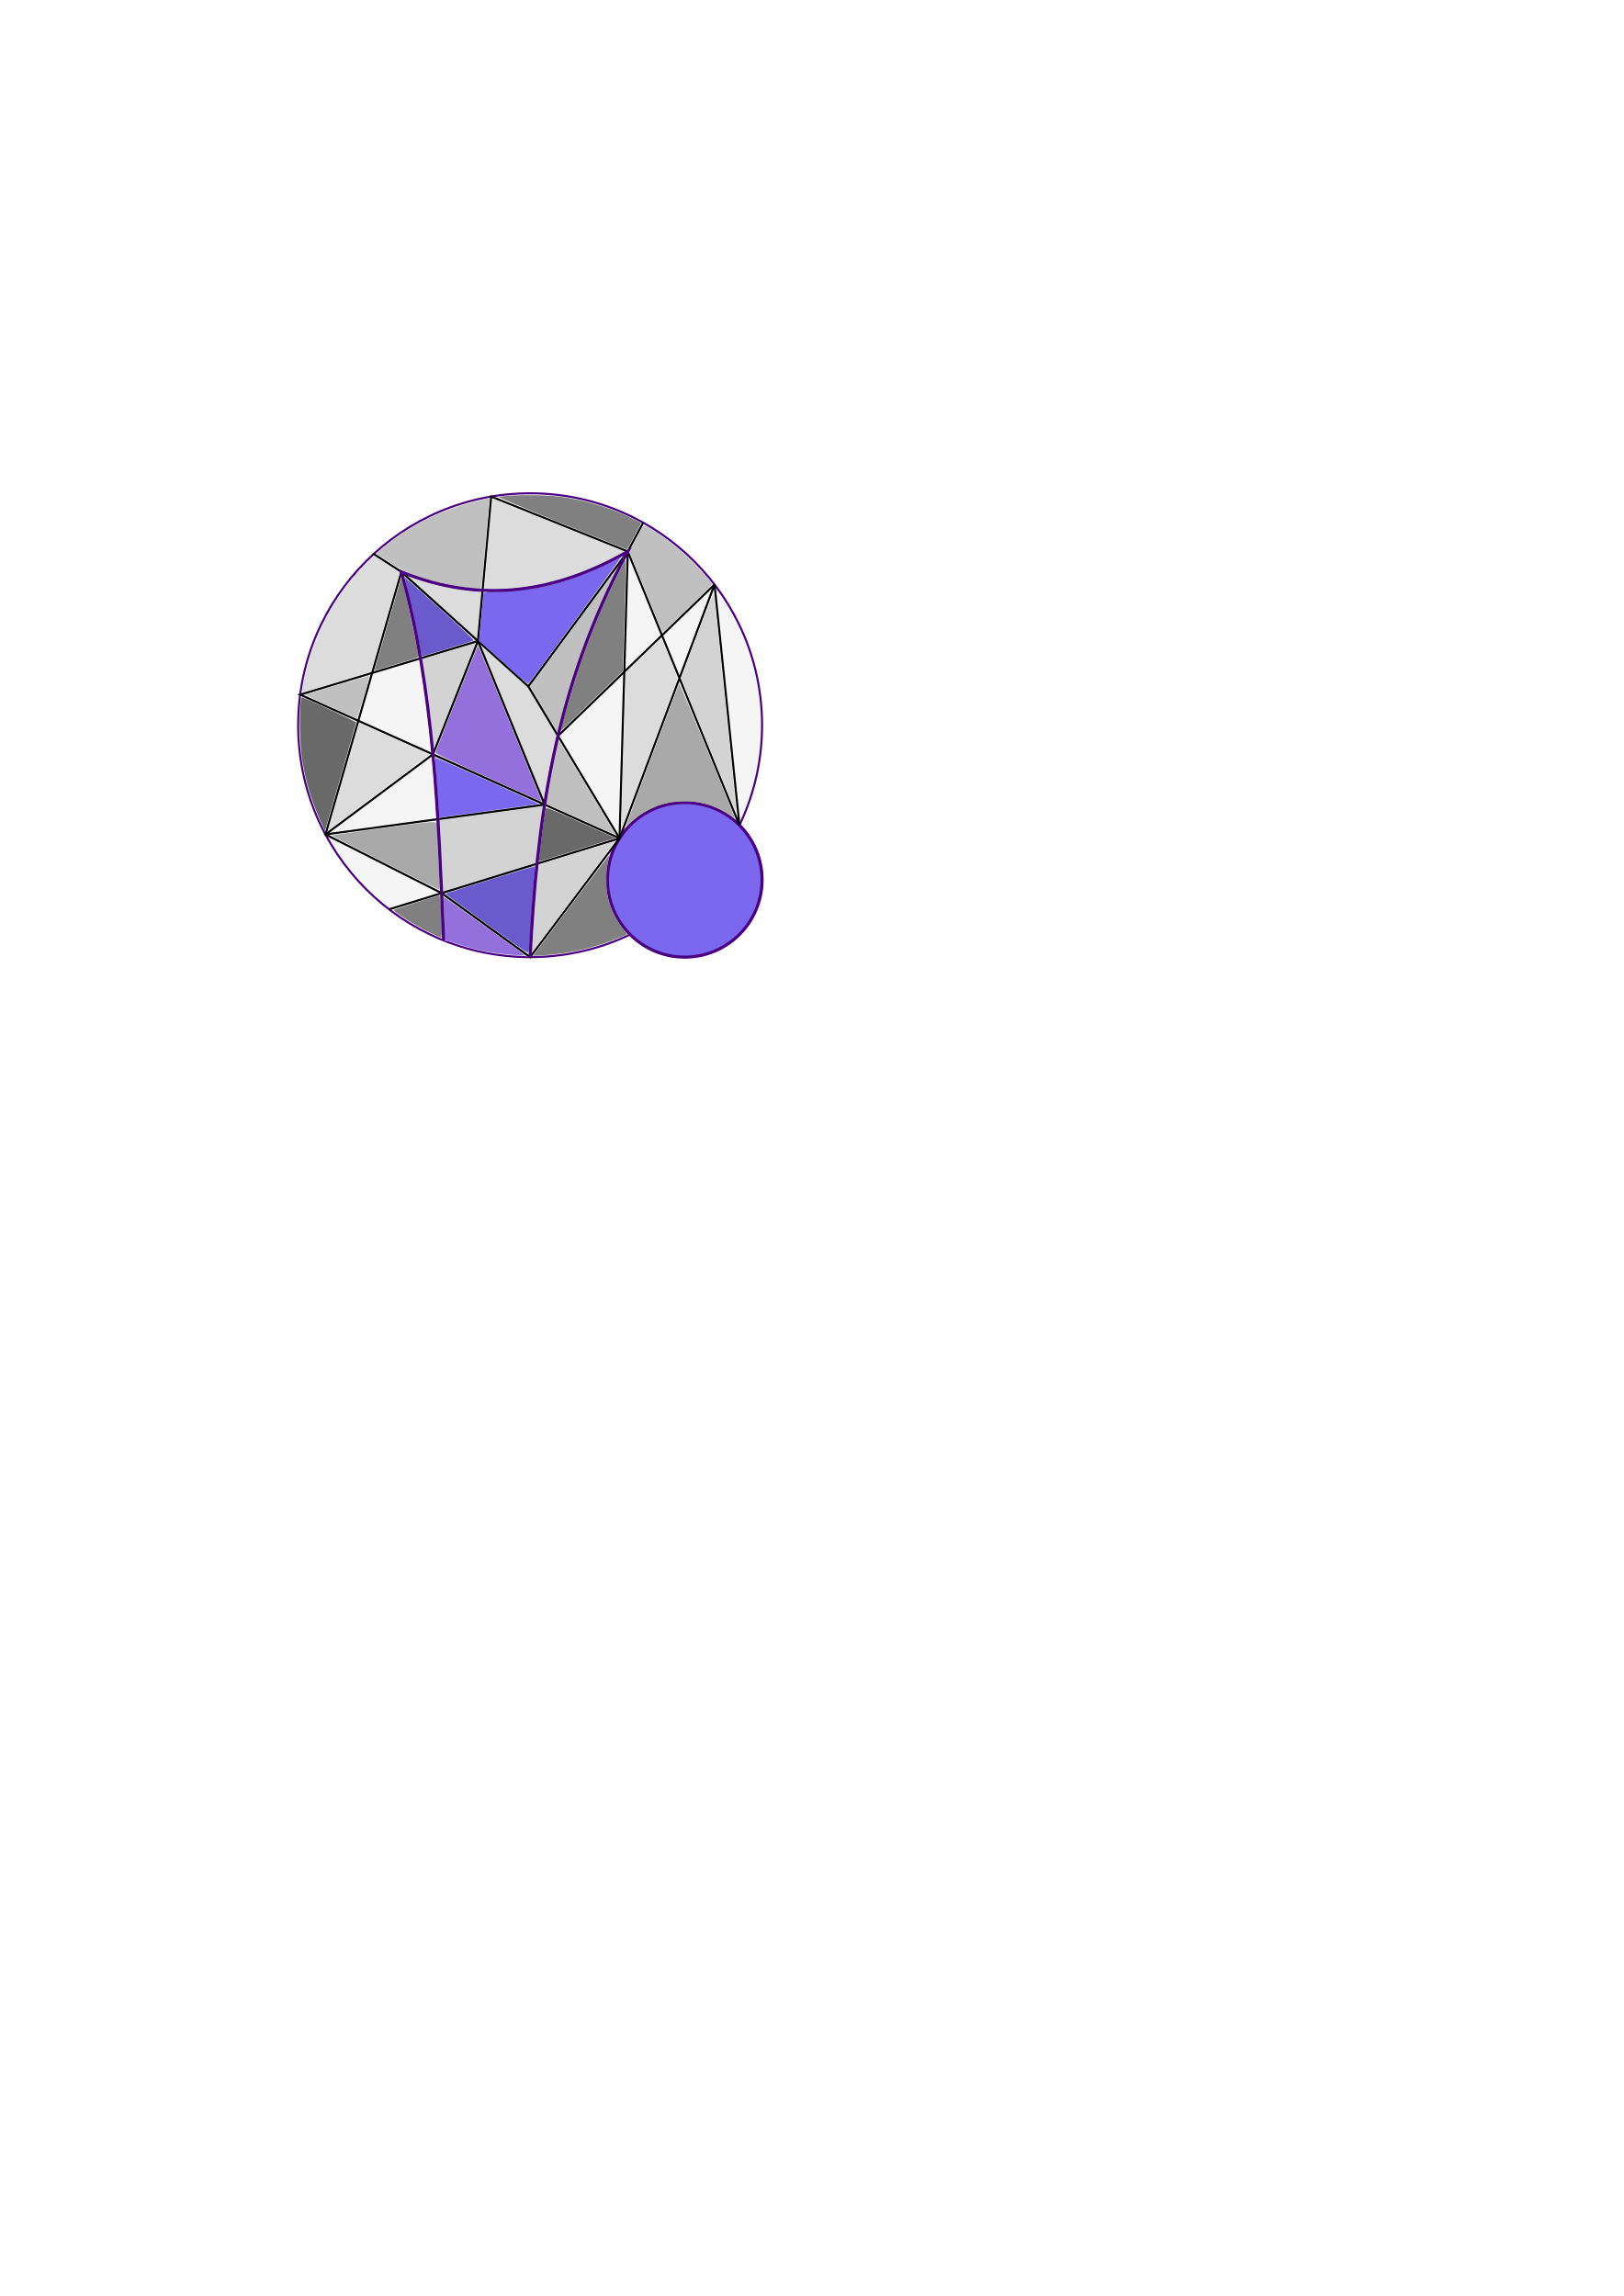
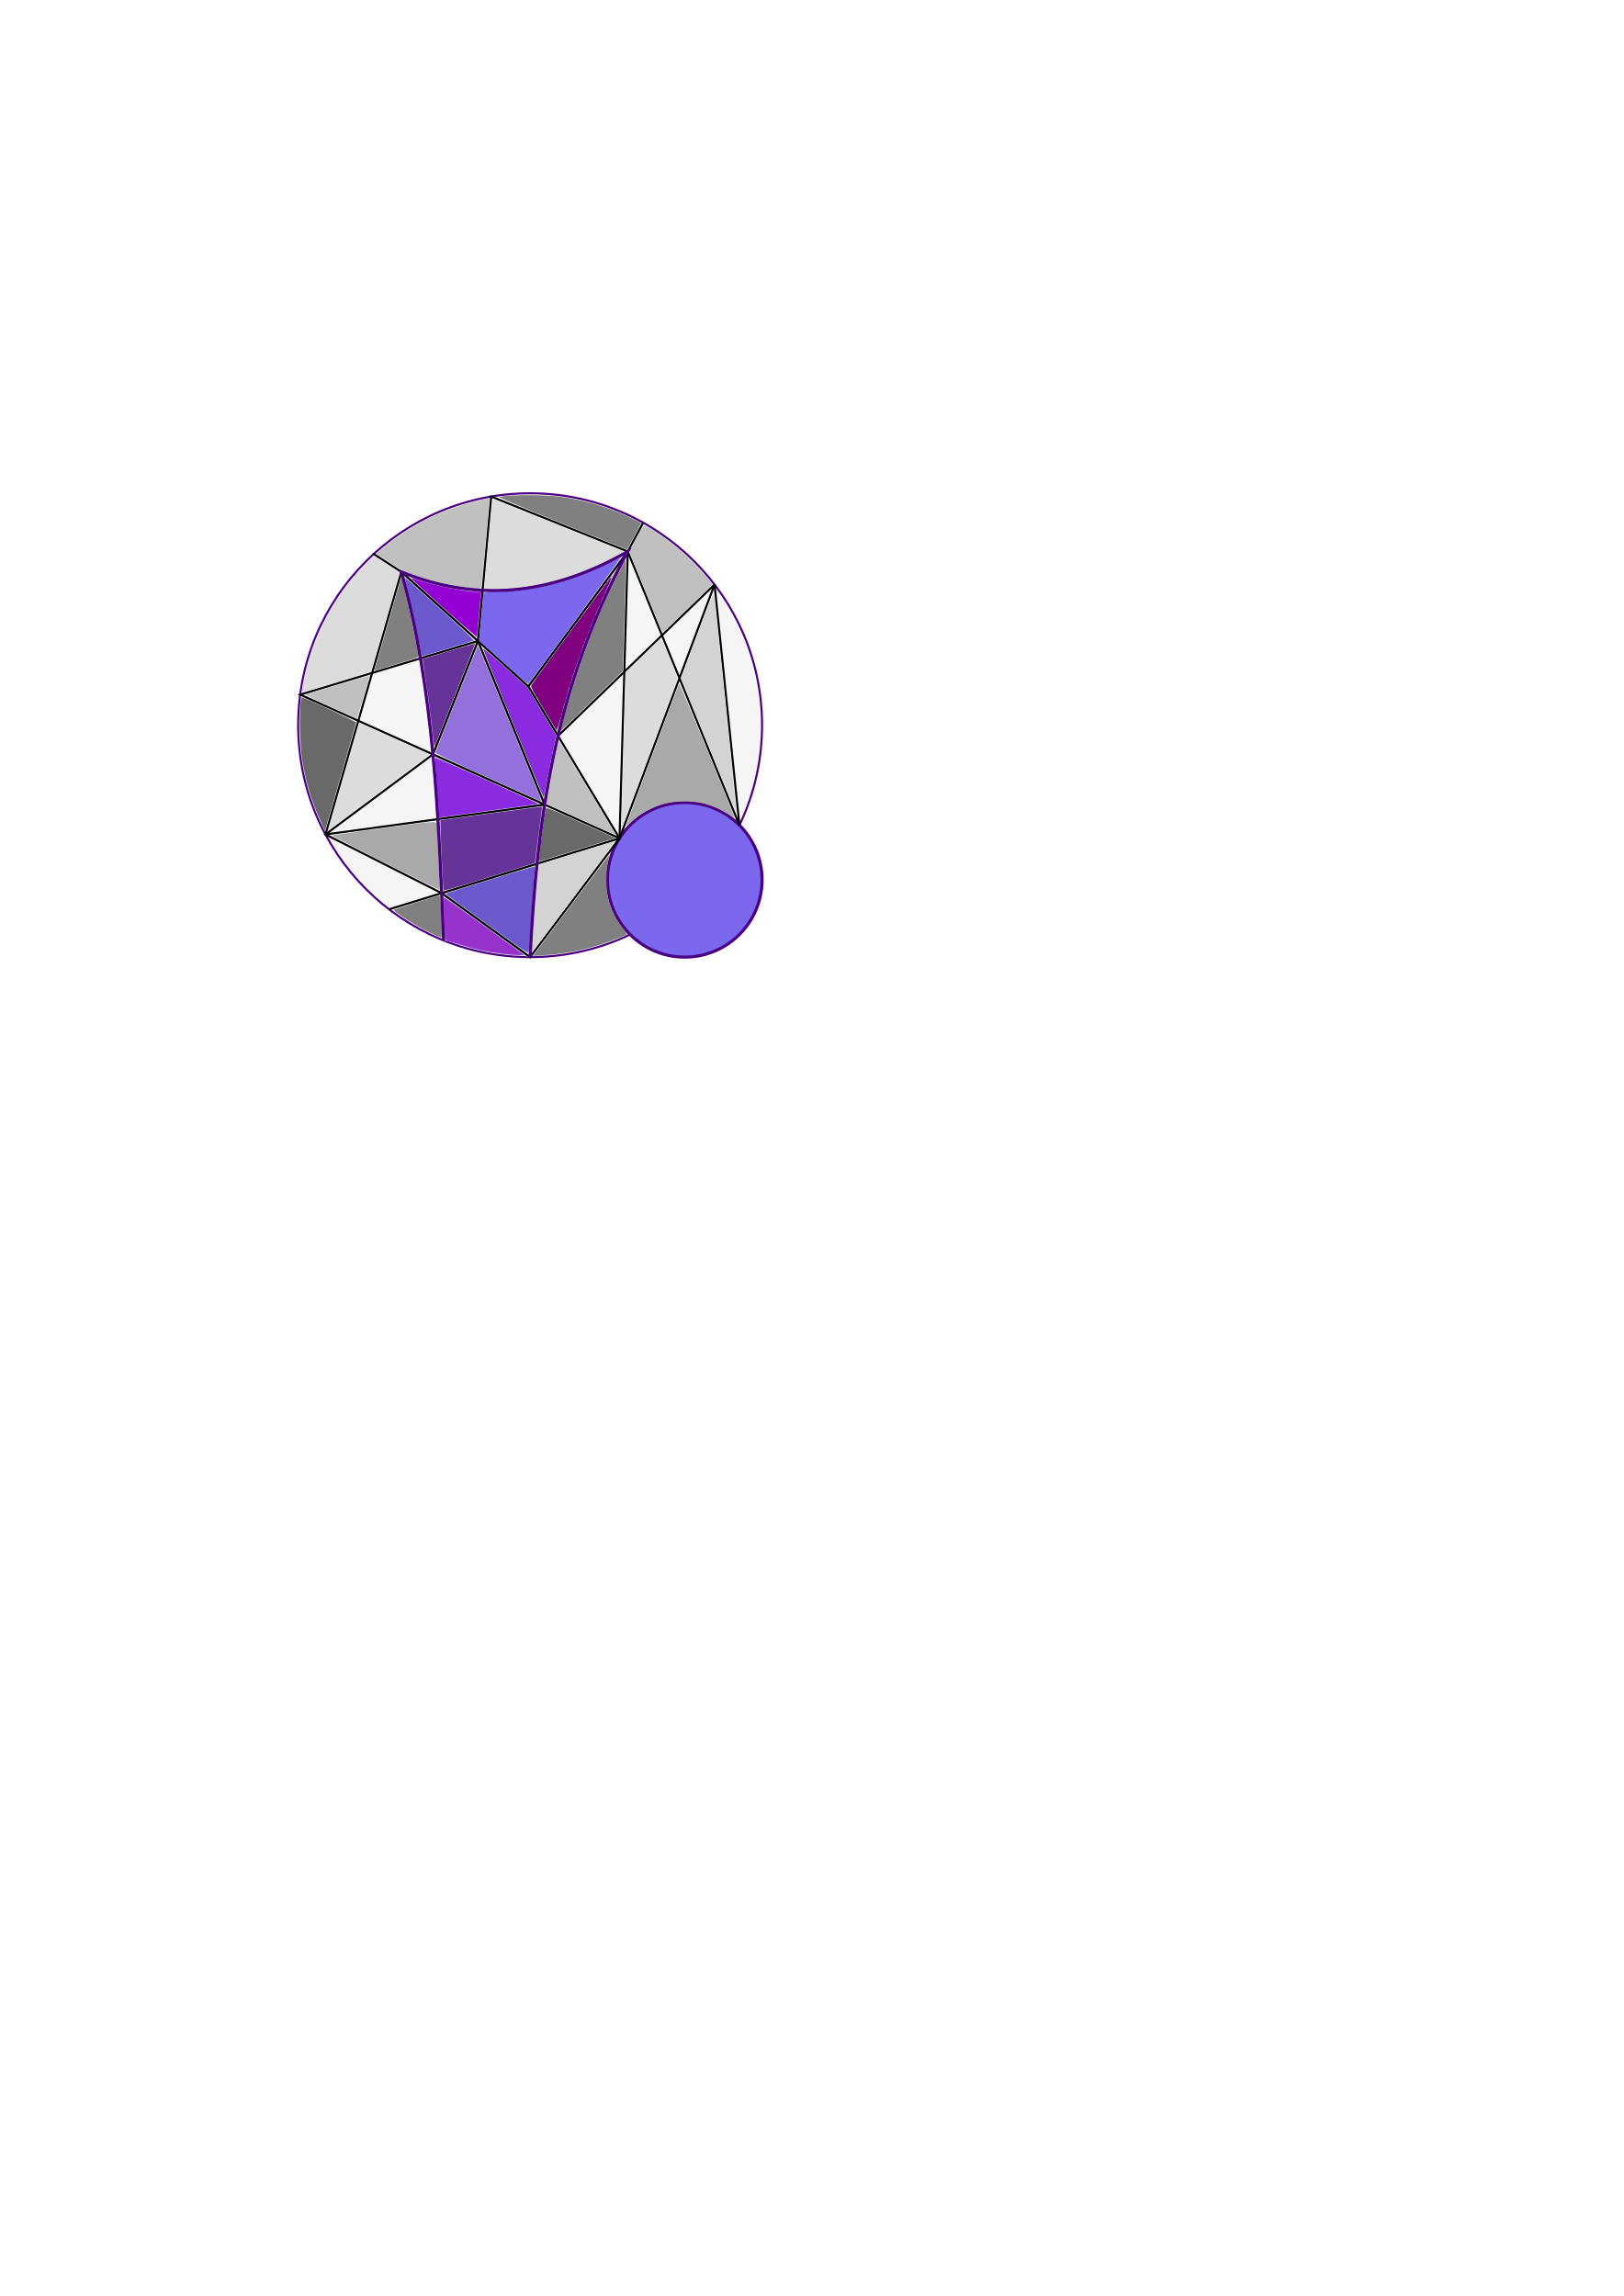
<svg xmlns="http://www.w3.org/2000/svg" width="210mm" height="297mm" viewBox="0 0 210 297" version="1.1" id="svg8">
  <defs id="defs2" />
  <g id="layer1">
    <circle cy="93.809" cx="68.561" id="circle4553" style="fill:#f5f5f5;stroke:#4b0082;stroke-width:0.265;stroke-miterlimit:4;stroke-dasharray:none;stroke-opacity:1" r="30" />
    <path style="fill:#7b68ee;fill-opacity:1;stroke:#4b0082;stroke-width:0.4;stroke-miterlimit:4;stroke-dasharray:none;stroke-opacity:1" d="m 98.561,113.809 a 10,10 0 0 1 -10,10 10,10 0 0 1 -10,-10 10,10 0 0 1 10,-10 10,10 0 0 1 10,10 z" id="path21" />
    <path style="fill:#dcdcdc;stroke:#4b0082;stroke-width:0.265px;stroke-linecap:butt;stroke-linejoin:miter;stroke-opacity:1;fill-opacity:1" d="M 57.372,121.644 C 56.712,105.465 56.146,89.262 51.909,73.977 62.503,78.259 72.128,76.53 81.193,71.335 71.543,89.202 69.44,106.548 68.561,123.809" id="path4561" />
    <path style="fill:none;stroke:#000000;stroke-width:0.265px;stroke-linecap:butt;stroke-linejoin:miter;stroke-opacity:1" d="M 51.909,73.977 C 68.331,88.791 68.331,88.791 68.331,88.791 L 81.193,71.335 83.185,67.615" id="path4563" />
    <path style="fill:none;stroke:#000000;stroke-width:0.265px;stroke-linecap:butt;stroke-linejoin:miter;stroke-opacity:1" d="m 68.331,88.791 c 11.794,19.647 11.794,19.647 11.794,19.647 l -29.805,9.188" id="path4567" />
    <path style="fill:none;stroke:#000000;stroke-width:0.265px;stroke-linecap:butt;stroke-linejoin:miter;stroke-opacity:1" d="M 80.125,108.439 38.822,89.856 61.815,82.913" id="path4569" />
    <path style="fill:none;stroke:#000000;stroke-width:0.265px;stroke-linecap:butt;stroke-linejoin:miter;stroke-opacity:1" d="M 63.53,64.234 61.815,82.913 55.992,97.581 42.095,107.936 57.119,115.531 68.561,123.809 80.125,108.439 92.412,75.612 95.632,106.738 81.193,71.335 Z" id="path4571" />
    <path style="fill:none;stroke:#000000;stroke-width:0.265px;stroke-linecap:butt;stroke-linejoin:miter;stroke-opacity:1" d="M 80.125,108.439 C 81.193,71.335 81.193,71.335 81.193,71.335" id="path4573" />
    <path style="fill:none;stroke:#000000;stroke-width:0.265px;stroke-linecap:butt;stroke-linejoin:miter;stroke-opacity:1" d="m 51.909,73.977 c -3.58,-2.319 -3.58,-2.319 -3.58,-2.319 l 0.051,-0.047" id="path4575" />
    <path style="fill:none;stroke:#000000;stroke-width:0.265px;stroke-linecap:butt;stroke-linejoin:miter;stroke-opacity:1" d="m 42.095,107.937 28.343,-3.856" id="path4577" />
    <path style="fill:none;stroke:#000000;stroke-width:0.265px;stroke-linecap:butt;stroke-linejoin:miter;stroke-opacity:1" d="m 61.815,82.913 c 8.624,21.167 8.624,21.167 8.624,21.167" id="path4579" />
    <path style="fill:none;stroke:#000000;stroke-width:0.265px;stroke-linecap:butt;stroke-linejoin:miter;stroke-opacity:1" d="M 51.909,73.977 C 42.096,107.937 42.096,107.937 42.096,107.937" id="path4581" />
    <path style="fill:none;stroke:#000000;stroke-width:0.265px;stroke-linecap:butt;stroke-linejoin:miter;stroke-opacity:1" d="M 72.172,95.189 92.413,75.613" id="path4583" />
    <path style="fill:#dcdcdc;fill-opacity:1;stroke:none;stroke-width:0.467;stroke-miterlimit:4;stroke-dasharray:none;stroke-opacity:1" d="m 160.726,404.926 c 0.15,-0.481 3.542,-12.194 7.537,-26.03 3.995,-13.836 7.323,-25.215 7.396,-25.288 0.162,-0.162 33.452,14.761 33.937,15.213 0.27,0.251 -45.812,35.026 -48.51,36.608 -0.468,0.274 -0.561,0.143 -0.359,-0.503 z" id="path4587" transform="scale(0.2645833)" />
    <path style="fill:#dcdcdc;fill-opacity:1;stroke:none;stroke-width:0.467;stroke-miterlimit:4;stroke-dasharray:none;stroke-opacity:1" d="m 147.783,337.067 c 2.439,-14.515 8.565,-30.865 15.844,-42.288 4.742,-7.442 13.549,-18.175 17.778,-21.666 l 1.514,-1.25 6.22,4.022 6.22,4.022 -4.41,15.241 c -2.426,8.383 -5.591,19.304 -7.035,24.27 l -2.624,9.029 -16.776,5.064 c -9.227,2.785 -16.823,5.065 -16.88,5.067 -0.058,0.002 0.01,-0.678 0.15,-1.511 z" id="path4589" transform="scale(0.2645833)" />
    <path style="fill:#dcdcdc;fill-opacity:1;stroke:none;stroke-width:0.467;stroke-miterlimit:4;stroke-dasharray:none;stroke-opacity:1" d="m 238.7,266.038 c 1.106,-11.963 2.093,-21.832 2.193,-21.931 0.203,-0.203 63.198,25.003 63.809,25.532 0.548,0.475 -12.419,6.878 -19.587,9.671 -14.598,5.689 -28.346,8.478 -41.783,8.478 h -6.643 z" id="path4591" transform="scale(0.2645833)" />
    <path style="fill:#dcdcdc;fill-opacity:1;stroke:none;stroke-width:0.467;stroke-miterlimit:4;stroke-dasharray:none;stroke-opacity:1" d="m 315.748,289.432 -8.044,-19.759 3.146,-5.97 c 1.731,-3.284 3.341,-6.219 3.578,-6.523 0.317,-0.406 1.352,0.006 3.891,1.547 10.046,6.099 20.606,15.395 28.271,24.887 l 1.709,2.116 -9.412,9.104 c -5.177,5.007 -10.691,10.286 -12.253,11.731 l -2.841,2.627 z" id="path4593" transform="scale(0.2645833)" />
    <path style="fill:#dcdcdc;fill-opacity:1;stroke:none;stroke-width:0.467;stroke-miterlimit:4;stroke-dasharray:none;stroke-opacity:1" d="m 303.879,398.461 c 0.137,-3.844 0.65,-21.089 1.141,-38.321 l 0.892,-31.331 7.982,-7.8 c 4.39,-4.29 8.329,-8.043 8.753,-8.34 0.682,-0.478 1.215,0.544 4.614,8.844 2.114,5.161 3.841,9.698 3.839,10.081 -0.002,0.383 -6.184,17.158 -13.737,37.277 l -13.733,36.58 z" id="path4595" transform="scale(0.2645833)" />
    <path style="fill:#c0c0c0;fill-opacity:1;stroke:none;stroke-width:0.467;stroke-miterlimit:4;stroke-dasharray:none;stroke-opacity:1" d="m 283.535,400.413 -16.581,-7.511 1.342,-7.705 c 1.245,-7.149 4.482,-22.926 4.76,-23.206 0.067,-0.068 6.062,9.788 13.321,21.901 7.259,12.113 13.501,22.496 13.871,23.073 0.37,0.577 0.492,1.028 0.27,1.004 -0.222,-0.025 -7.864,-3.425 -16.984,-7.556 z" id="path4597" transform="scale(0.2645833)" />
    <path style="fill:#dcdcdc;fill-opacity:1;stroke:none;stroke-width:0.467;stroke-miterlimit:4;stroke-dasharray:none;stroke-opacity:1" d="m 260.118,462.907 c 1.248,-19.521 1.678,-25.546 2.288,-32.06 0.396,-4.229 0.864,-7.817 1.041,-7.974 0.177,-0.157 8.395,-2.754 18.262,-5.772 9.867,-3.018 18.241,-5.6 18.607,-5.738 0.542,-0.204 -37.867,51.352 -39.79,53.409 -0.448,0.48 -0.534,0.092 -0.408,-1.864 z" id="path4599" transform="scale(0.2645833)" />
    <path style="fill:#d3d3d3;fill-opacity:1;stroke:none;stroke-width:0.467;stroke-miterlimit:4;stroke-dasharray:none;stroke-opacity:1" d="m 346.327,364.413 -13.39,-32.85 7.821,-20.952 c 5.162,-13.828 7.93,-20.676 8.14,-20.14 0.377,0.961 11.244,106.368 10.992,106.62 -0.095,0.095 -6.198,-14.61 -13.563,-32.678 z" id="path4601" transform="scale(0.2645833)" />
    <path style="fill:#d3d3d3;fill-opacity:1;stroke:none;stroke-width:0.467;stroke-miterlimit:4;stroke-dasharray:none;stroke-opacity:1" d="m 211.186,357.847 c -0.918,-8.69 -2.722,-22.253 -4.016,-30.184 -0.463,-2.837 -0.814,-5.19 -0.78,-5.229 0.233,-0.269 25.148,-7.64 25.445,-7.527 0.275,0.105 -16.713,43.732 -19.443,49.93 -0.243,0.551 -0.675,-1.954 -1.207,-6.99 z" id="path4603" transform="scale(0.2645833)" />
    <path style="fill:#d3d3d3;fill-opacity:1;stroke:none;stroke-width:0.467;stroke-miterlimit:4;stroke-dasharray:none;stroke-opacity:1" d="m 211.636,362.554 c -0.503,-5.817 -3.005,-25.429 -4.222,-33.092 -0.608,-3.826 -1.058,-7.007 -1,-7.068 0.211,-0.223 25.9,-7.924 25.9,-7.764 0,0.091 -4.425,11.336 -9.834,24.99 -5.409,13.653 -9.989,25.232 -10.179,25.731 -0.224,0.588 -0.458,-0.396 -0.665,-2.796 z" id="path4605" transform="scale(0.2645833)" />
    <path style="fill:#d3d3d3;fill-opacity:1;stroke:none;stroke-width:0.467;stroke-miterlimit:4;stroke-dasharray:none;stroke-opacity:1" d="m 246.225,323.745 -11.862,-10.685 1.045,-10.888 c 0.575,-5.988 1.058,-11.307 1.073,-11.82 0.027,-0.882 0.381,-0.937 6.556,-1.025 17.925,-0.256 36.5,-5.037 54.739,-14.088 3.07,-1.523 5.649,-2.703 5.73,-2.621 0.125,0.125 -44.059,60.357 -45.072,61.442 -0.19,0.204 -5.684,-4.438 -12.209,-10.314 z" id="path4607" transform="scale(0.2645833)" />
    <path style="fill:#d3d3d3;fill-opacity:1;stroke:none;stroke-width:0.467;stroke-miterlimit:4;stroke-dasharray:none;stroke-opacity:1" d="m 216.253,429.332 c -0.172,-3.396 -0.573,-11.102 -0.891,-17.125 -0.318,-6.023 -0.565,-10.986 -0.549,-11.029 0.016,-0.043 11.038,-1.567 24.493,-3.386 13.455,-1.819 24.852,-3.395 25.327,-3.502 0.719,-0.162 0.82,0.015 0.603,1.056 -0.144,0.688 -0.928,6.703 -1.743,13.366 -0.815,6.664 -1.534,12.332 -1.597,12.596 -0.091,0.38 -43.923,14.199 -45.037,14.199 -0.16,0 -0.433,-2.778 -0.605,-6.174 z" id="path4609" transform="scale(0.2645833)" />
    <path style="fill:#d3d3d3;fill-opacity:1;stroke:none;stroke-width:0.467;stroke-miterlimit:4;stroke-dasharray:none;stroke-opacity:1" d="m 260.041,464.397 c -0.161,-0.261 -0.183,-0.839 -0.05,-1.285 0.134,-0.446 0.377,-3.223 0.541,-6.17 0.164,-2.947 0.364,-6.302 0.444,-7.456 0.97,-13.879 1.151,-16.226 1.406,-18.301 0.119,-0.967 0.331,-2.936 0.47,-4.375 0.409,-4.208 -0.086,-3.843 9.071,-6.704 1.41,-0.44 3.926,-1.235 5.592,-1.766 8.083,-2.577 21.404,-6.598 21.857,-6.598 0.752,0 0.411,1.015 -0.655,1.949 -0.513,0.449 -0.728,0.823 -0.479,0.832 0.249,0.009 -0.016,0.344 -0.59,0.746 -0.574,0.402 -0.936,0.904 -0.805,1.116 0.131,0.212 -0.075,0.506 -0.458,0.652 -0.383,0.147 -0.696,0.566 -0.696,0.931 0,0.365 -0.315,0.784 -0.699,0.932 -0.384,0.148 -0.699,0.567 -0.699,0.932 0,0.365 -0.315,0.784 -0.699,0.932 -0.384,0.148 -0.699,0.567 -0.699,0.932 0,0.365 -0.315,0.784 -0.699,0.932 -0.384,0.148 -0.699,0.567 -0.699,0.932 0,0.365 -0.315,0.784 -0.699,0.932 -0.384,0.148 -0.699,0.499 -0.699,0.782 0,0.283 -0.262,0.788 -0.582,1.123 -0.32,0.335 -0.897,1.073 -1.281,1.641 -0.384,0.568 -1.014,1.413 -1.398,1.878 -0.384,0.465 -1.014,1.311 -1.398,1.881 -1.181,1.751 -23.917,31.865 -24.529,32.489 -0.372,0.38 -0.678,0.419 -0.868,0.112 z" id="path4611" transform="scale(0.2645833)" />
    <path style="fill:#c0c0c0;fill-opacity:1;stroke:none;stroke-width:0.467;stroke-miterlimit:4;stroke-dasharray:none;stroke-opacity:1" d="m 322.664,306.544 c -0.523,-1.217 -2.21,-5.359 -3.749,-9.203 -1.539,-3.844 -3.079,-7.619 -3.422,-8.388 -0.343,-0.769 -1.276,-3.076 -2.073,-5.126 -0.797,-2.05 -1.681,-4.252 -1.964,-4.893 -0.283,-0.641 -0.675,-1.584 -0.871,-2.097 -0.196,-0.513 -0.788,-1.905 -1.314,-3.094 -1.752,-3.959 -1.744,-4.019 1.222,-9.519 3.975,-7.371 3.848,-7.204 5.218,-6.87 0.649,0.158 1.285,0.415 1.413,0.57 0.128,0.155 1.024,0.698 1.992,1.205 0.967,0.508 2.435,1.501 3.262,2.208 0.827,0.707 1.628,1.285 1.781,1.286 0.153,6.1e-4 0.71,0.368 1.238,0.817 0.528,0.449 1.429,1.13 2.002,1.514 0.573,0.384 1.537,1.118 2.141,1.631 0.605,0.513 1.962,1.666 3.016,2.563 4.114,3.5 14.378,14.185 15.441,16.074 0.242,0.431 -2.285,3.125 -8.155,8.697 -4.678,4.44 -9.974,9.595 -11.768,11.456 -1.794,1.86 -3.531,3.382 -3.861,3.382 -0.329,-1e-4 -1.027,-0.996 -1.55,-2.214 z" id="path4613" transform="scale(0.2645833)" />
    <path style="fill:#c0c0c0;fill-opacity:1;stroke:none;stroke-width:0.467;stroke-miterlimit:4;stroke-dasharray:none;stroke-opacity:1" d="m 161.328,345.432 c -6.878,-3.113 -12.28,-5.734 -12.004,-5.826 4.356,-1.452 31.038,-9.33 31.166,-9.202 0.369,0.369 -5.695,20.757 -6.164,20.723 -0.271,-0.02 -6.12,-2.582 -12.998,-5.695 z" id="path4615" transform="scale(0.2645833)" />
    <path style="fill:#c0c0c0;fill-opacity:1;stroke:none;stroke-width:0.467;stroke-miterlimit:4;stroke-dasharray:none;stroke-opacity:1" d="m 229.985,287.473 c -8.141,-0.832 -18.924,-3.319 -27.568,-6.358 -4.725,-1.661 -6.898,-2.772 -12.193,-6.233 l -6.443,-4.211 4.579,-3.683 c 14.749,-11.862 29.154,-18.587 49.72,-23.213 l 1.338,-0.301 -0.283,2.47 c -0.156,1.358 -1.031,10.857 -1.946,21.109 -0.915,10.252 -1.761,19.111 -1.88,19.688 -0.226,1.096 -0.886,1.186 -5.324,0.733 z" id="path4617" transform="scale(0.2645833)" />
    <path style="fill:#c0c0c0;fill-opacity:1;stroke:none;stroke-width:0.467;stroke-miterlimit:4;stroke-dasharray:none;stroke-opacity:1" d="m 265.647,346.526 c -3.519,-5.882 -6.324,-10.881 -6.235,-11.108 0.291,-0.738 41.12,-55.99 41.266,-55.844 0.078,0.078 -1.311,3.171 -3.088,6.873 -8.864,18.476 -17.438,42.028 -22.923,62.966 -1.124,4.292 -2.174,7.804 -2.333,7.805 -0.159,9.4e-4 -3.168,-4.811 -6.687,-10.693 z" id="path4619" transform="scale(0.2645833)" />
    <path style="fill:#a9a9a9;fill-opacity:1;stroke:none;stroke-width:0.467;stroke-miterlimit:4;stroke-dasharray:none;stroke-opacity:1" d="m 188.628,422.067 c -14.417,-7.281 -26.212,-13.376 -26.212,-13.544 0,-0.168 11.349,-1.844 25.22,-3.723 27.705,-3.753 26.019,-3.729 26.032,-0.372 0.004,0.975 0.335,8.17 0.735,15.989 0.4,7.819 0.663,14.367 0.582,14.552 -0.08,0.185 -11.941,-5.621 -26.358,-12.902 z" id="path4621" transform="scale(0.2645833)" />
    <path style="fill:#a9a9a9;fill-opacity:1;stroke:none;stroke-width:0.467;stroke-miterlimit:4;stroke-dasharray:none;stroke-opacity:1" d="m 305.941,404.039 c 0,-0.556 25.708,-69.354 26.07,-69.769 0.254,-0.29 27.052,64.606 27.052,65.511 0,0.16 -1.452,-0.648 -3.228,-1.796 -7.061,-4.568 -14.637,-6.575 -23.101,-6.122 -5.843,0.313 -9.283,1.128 -14.061,3.332 -4.083,1.883 -7.066,3.89 -10.287,6.923 -1.346,1.267 -2.446,2.131 -2.446,1.922 z" id="path4623" transform="scale(0.2645833)" />
    <path style="fill:#808080;fill-opacity:1;stroke:none;stroke-width:0.467;stroke-miterlimit:4;stroke-dasharray:none;stroke-opacity:1" d="m 274.254,356.937 c 0,-1.455 5.234,-19.682 8.348,-29.073 5.812,-17.527 11.962,-32.401 19.748,-47.764 3.503,-6.911 3.543,-6.966 3.572,-4.893 0.016,1.153 -0.309,13.525 -0.721,27.493 l -0.75,25.396 -9.389,9.069 c -5.164,4.988 -11.958,11.583 -15.098,14.655 -3.14,3.072 -5.708,5.375 -5.708,5.117 z" id="path4625" transform="scale(0.2645833)" />
    <path style="fill:#808080;fill-opacity:1;stroke:none;stroke-width:0.467;stroke-miterlimit:4;stroke-dasharray:none;stroke-opacity:1" d="m 209.012,455.421 c -6.703,-3.342 -17.095,-10.007 -16.486,-10.573 0.363,-0.337 21.507,-7.012 22.212,-7.012 0.451,0 0.749,3.451 1.059,12.232 0.238,6.753 0.177,8.27 -0.333,8.265 -0.344,-0.003 -3.247,-1.314 -6.453,-2.912 z" id="path4627" transform="scale(0.2645833)" />
    <path style="fill:#808080;fill-opacity:1;stroke:none;stroke-width:0.467;stroke-miterlimit:4;stroke-dasharray:none;stroke-opacity:1" d="m 183.551,325.91 c 0.331,-1.104 3.311,-11.401 6.621,-22.882 l 6.018,-20.875 1.75,6.895 c 1.438,5.667 5.75,26.094 6.545,31.01 0.203,1.255 0.11,1.311 -4.504,2.713 -12.06,3.664 -15.488,4.701 -16.231,4.916 -0.734,0.211 -0.75,0.062 -0.199,-1.776 z" id="path4629" transform="scale(0.2645833)" />
    <path style="fill:#808080;fill-opacity:1;stroke:none;stroke-width:0.467;stroke-miterlimit:4;stroke-dasharray:none;stroke-opacity:1" d="m 261.269,466.363 c 2.4,-3.427 36.52,-48.482 36.631,-48.371 0.075,0.075 -0.222,1.583 -0.662,3.351 -1.175,4.731 -1.056,13.723 0.245,18.535 1.335,4.933 3.701,9.719 6.771,13.692 2.065,2.672 2.394,3.33 1.762,3.525 -0.427,0.132 -2.244,0.854 -4.038,1.604 -11.168,4.671 -23.571,7.513 -36.309,8.32 l -5.087,0.322 z" id="path4631" transform="scale(0.2645833)" />
    <path style="fill:#696969;fill-opacity:1;stroke:none;stroke-width:0.467;stroke-miterlimit:4;stroke-dasharray:none;stroke-opacity:1" d="m 156.613,401.233 c -4.297,-9.627 -6.85,-17.988 -8.672,-28.401 -1.128,-6.449 -1.676,-19.264 -1.152,-26.954 0.298,-4.37 0.448,-5.021 1.112,-4.838 2.309,0.637 26.163,11.737 26.155,12.171 -0.005,0.284 -3.43,12.33 -7.61,26.769 l -7.601,26.253 z" id="path4633" transform="scale(0.2645833)" />
    <path style="fill:#696969;fill-opacity:1;stroke:none;stroke-width:0.467;stroke-miterlimit:4;stroke-dasharray:none;stroke-opacity:1" d="m 263.704,417.989 c 0.522,-5.38 2.656,-21.324 3.002,-22.425 0.312,-0.994 0.962,-0.746 17.212,6.568 l 16.887,7.601 -17.819,5.496 c -9.801,3.023 -18.219,5.604 -18.707,5.737 -0.831,0.226 -0.868,0.037 -0.575,-2.977 z" id="path4635" transform="scale(0.2645833)" />
    <path style="fill:#808080;fill-opacity:1;stroke:none;stroke-width:0.467;stroke-miterlimit:4;stroke-dasharray:none;stroke-opacity:1" d="m 274.827,255.972 c -17.241,-6.951 -31.081,-12.779 -30.755,-12.95 2.147,-1.131 21.368,-1.255 29.5,-0.191 12.875,1.686 26.654,5.957 37.143,11.513 l 2.677,1.418 -3.376,6.455 c -1.857,3.55 -3.481,6.441 -3.609,6.424 -0.128,-0.017 -14.339,-5.719 -31.58,-12.67 z" id="path4645" transform="scale(0.2645833)" />
    <path style="fill:#9370db;fill-opacity:1;stroke:none;stroke-width:0.467;stroke-miterlimit:4;stroke-dasharray:none;stroke-opacity:1" d="m 238.558,380.158 c -17.913,-8.092 -25.612,-11.787 -25.572,-12.275 0.077,-0.941 20.384,-52.041 20.679,-52.038 0.128,10e-4 5.33,12.53 11.559,27.841 6.229,15.311 13.185,32.399 15.458,37.974 2.273,5.574 3.991,10.122 3.818,10.105 -0.172,-0.017 -11.847,-5.24 -25.943,-11.608 z" id="path4647" transform="scale(0.2645833)" />
    <path style="fill:#9370db;fill-opacity:1;stroke:none;stroke-width:0.467;stroke-miterlimit:4;stroke-dasharray:none;stroke-opacity:1" d="m 236.84,465.029 c -8.378,-1.597 -16.032,-4.537 -17.222,-4.825 l -2.164,-0.524 -0.34,-10.429 c -0.187,-5.736 -0.259,-10.511 -0.16,-10.61 0.155,-0.155 38.206,27.144 39.205,28.127 0.198,0.195 -0.673,0.339 -1.936,0.32 -7.283,-0.334 -13.256,-1.289 -17.384,-2.058 z" id="path4649" transform="scale(0.2645833)" />
    <path style="fill:#7b68ee;fill-opacity:1;stroke:none;stroke-width:0.123;stroke-miterlimit:4;stroke-dasharray:none;stroke-opacity:1" d="m 65.093,85.712 -3.139,-2.831 0.272,-2.874 c 0.15,-1.581 0.276,-2.991 0.28,-3.133 0.007,-0.251 0.08,-0.261 2.258,-0.332 4.812,-0.157 9.331,-1.368 14.182,-3.803 0.673,-0.338 1.25,-0.589 1.281,-0.558 0.049,0.049 -11.447,15.769 -11.85,16.205 -0.115,0.124 -0.799,-0.433 -3.284,-2.674 z" id="path4651" />
-     <path style="fill:#7b68ee;fill-opacity:1;stroke:none;stroke-width:0.467;stroke-miterlimit:4;stroke-dasharray:none;stroke-opacity:1" d="m 214.169,391.919 c -0.299,-4.297 -0.791,-10.797 -1.094,-14.445 -0.302,-3.648 -0.421,-6.762 -0.263,-6.92 0.158,-0.158 11.633,4.816 25.5,11.053 13.867,6.237 25.048,11.387 24.845,11.445 -0.203,0.057 -10.539,1.474 -22.969,3.147 -12.43,1.674 -23.247,3.153 -24.038,3.287 l -1.438,0.244 z" id="path4653" transform="scale(0.2645833)" />
+     <path style="fill:#8a2be2;fill-opacity:1;stroke:none;stroke-width:0.467;stroke-miterlimit:4;stroke-dasharray:none;stroke-opacity:1" d="m 214.169,391.919 c -0.299,-4.297 -0.791,-10.797 -1.094,-14.445 -0.302,-3.648 -0.421,-6.762 -0.263,-6.92 0.158,-0.158 11.633,4.816 25.5,11.053 13.867,6.237 25.048,11.387 24.845,11.445 -0.203,0.057 -10.539,1.474 -22.969,3.147 -12.43,1.674 -23.247,3.153 -24.038,3.287 l -1.438,0.244 z" id="path4653" transform="scale(0.2645833)" />
    <path style="fill:#6a5acd;fill-opacity:1;stroke:none;stroke-width:0.467;stroke-miterlimit:4;stroke-dasharray:none;stroke-opacity:1" d="m 205.948,319.901 c -0.128,-0.568 -1.081,-5.38 -2.118,-10.694 -1.037,-5.314 -2.826,-13.47 -3.976,-18.124 -1.15,-4.654 -2.018,-8.535 -1.928,-8.625 0.09,-0.09 7.758,6.683 17.041,15.05 9.283,8.367 16.711,15.37 16.507,15.562 -0.204,0.192 -5.718,1.952 -12.254,3.911 -6.535,1.959 -12.143,3.65 -12.46,3.757 -0.318,0.107 -0.683,-0.27 -0.811,-0.838 z" id="path4655" transform="scale(0.2645833)" />
    <path style="fill:#6a5acd;fill-opacity:1;stroke:none;stroke-width:0.467;stroke-miterlimit:4;stroke-dasharray:none;stroke-opacity:1" d="m 237.991,451.78 c -11.076,-8.003 -20.142,-14.655 -20.146,-14.783 -0.011,-0.331 43.363,-13.62 43.619,-13.364 0.116,0.116 -0.115,3.637 -0.514,7.823 -0.399,4.187 -1.056,13.175 -1.461,19.974 -0.404,6.799 -0.875,12.933 -1.047,13.631 -0.307,1.251 -0.61,1.054 -20.451,-13.281 z" id="path4657" transform="scale(0.2645833)" />
+     <path style="fill:#663399;fill-opacity:1;stroke:none;stroke-width:0.704;stroke-miterlimit:4;stroke-dasharray:none;stroke-opacity:1" d="m 250.82,353.652 c -8.157,-20.023 -14.74,-36.496 -14.629,-36.607 0.111,-0.111 5.006,4.132 10.877,9.429 l 10.675,9.63 7.043,11.736 7.043,11.736 -1.355,6.013 c -0.745,3.307 -2.084,9.997 -2.974,14.867 -0.89,4.87 -1.671,9.022 -1.734,9.228 -0.064,0.206 -6.789,-16.009 -14.946,-36.032 z" id="path4947" transform="scale(0.2645833)" />
+     <path style="fill:#663399;fill-opacity:1;stroke:none;stroke-width:0.704;stroke-miterlimit:4;stroke-dasharray:none;stroke-opacity:1" d="m 212.158,363.914 c -0.14,-0.641 -0.59,-4.415 -1,-8.388 -0.607,-5.872 -2.015,-16.275 -4.289,-31.689 l -0.241,-1.633 12.721,-3.827 c 6.997,-2.105 12.779,-3.769 12.85,-3.698 0.102,0.102 -5.885,15.356 -19.417,49.467 -0.346,0.871 -0.386,0.856 -0.623,-0.233 z" id="path4949" transform="scale(0.2645833)" />
+     <path style="fill:#663399;fill-opacity:1;stroke:none;stroke-width:0.704;stroke-miterlimit:4;stroke-dasharray:none;stroke-opacity:1" d="m 216.766,434.582 c -0.233,-1.168 -1.411,-26.714 -1.419,-30.8 l -0.006,-2.77 24.696,-3.367 c 13.583,-1.852 24.768,-3.295 24.856,-3.208 0.088,0.088 -0.287,3.373 -0.832,7.301 -0.545,3.928 -1.35,10.069 -1.789,13.647 l -0.798,6.505 -17.009,5.262 c -29.766,9.209 -27.466,8.592 -27.699,7.429 z" id="path4951" transform="scale(0.2645833)" />
+     <path style="fill:#663399;fill-opacity:1;stroke:none;stroke-width:0.704;stroke-miterlimit:4;stroke-dasharray:none;stroke-opacity:1" d="m 271.492,356.297 c 0,-0.387 -0.274,-0.982 -0.609,-1.32 -0.335,-0.339 -0.756,-0.93 -0.937,-1.315 -0.181,-0.384 -0.693,-1.253 -1.139,-1.93 -0.446,-0.677 -1.544,-2.46 -2.441,-3.961 -0.897,-1.501 -1.887,-3.149 -2.199,-3.662 -0.312,-0.513 -0.805,-1.509 -1.094,-2.213 -0.289,-0.705 -0.715,-1.281 -0.946,-1.281 -0.231,0 -0.42,-0.3 -0.42,-0.666 0,-0.366 -0.33,-0.995 -0.732,-1.398 -0.403,-0.403 -0.587,-0.732 -0.409,-0.732 0.178,0 0.121,-0.262 -0.127,-0.582 -1.005,-1.299 -0.972,-2.173 0.132,-3.457 0.624,-0.726 1.135,-1.445 1.136,-1.598 3.1e-4,-0.153 0.368,-0.71 0.816,-1.238 0.449,-0.528 1.13,-1.419 1.514,-1.98 1.281,-1.869 18.235,-24.909 19.261,-26.174 0.555,-0.685 1.324,-1.707 1.709,-2.271 0.384,-0.564 0.923,-1.262 1.196,-1.551 0.273,-0.289 0.901,-1.154 1.394,-1.923 0.931,-1.451 1.088,-1.666 2.428,-3.335 0.444,-0.553 1.121,-1.465 1.506,-2.028 0.384,-0.563 1.272,-1.683 1.973,-2.49 0.701,-0.807 1.277,-1.707 1.281,-1.999 0.004,-0.293 0.322,-0.653 0.706,-0.801 0.384,-0.148 0.699,-0.567 0.699,-0.932 0,-0.365 0.315,-0.784 0.699,-0.932 0.384,-0.148 0.699,-0.567 0.699,-0.932 0,-0.365 0.315,-0.784 0.699,-0.932 0.384,-0.148 0.699,-0.19 0.699,-0.095 0,0.095 -1.702,3.916 -3.782,8.49 -8.581,18.87 -16.01,39.787 -20.868,58.76 -0.96,3.75 -1.993,6.9 -2.295,7.001 -0.302,0.101 -0.548,-0.134 -0.548,-0.522 z" id="path4953" transform="scale(0.2645833)" />
+     <path style="fill:#9400d3;fill-opacity:1;stroke:none;stroke-width:0.704;stroke-miterlimit:4;stroke-dasharray:none;stroke-opacity:1" d="m 216.862,297.256 c -8.902,-8.027 -16.137,-14.641 -16.077,-14.699 0.06,-0.058 1.992,0.506 4.294,1.253 8.626,2.797 22.53,5.538 28.128,5.544 l 2.024,0.002 -0.274,2.213 c -0.151,1.217 -0.599,5.988 -0.997,10.601 -0.398,4.613 -0.766,8.679 -0.819,9.034 -0.052,0.355 -7.379,-5.921 -16.281,-13.948 z" id="path4955" transform="scale(0.2645833)" />
+     <path style="fill:#800080;fill-opacity:1;stroke:none;stroke-width:0.704;stroke-miterlimit:4;stroke-dasharray:none;stroke-opacity:1" d="m 271.257,355.552 c -0.553,-1.105 -7.488,-12.802 -8.578,-14.471 -0.419,-0.641 -1.257,-2.153 -1.864,-3.362 -1.074,-2.139 -1.081,-2.23 -0.272,-3.495 0.977,-1.527 17.758,-24.434 27.333,-37.311 3.675,-4.942 7.504,-10.131 8.509,-11.531 1.005,-1.4 1.904,-2.47 1.997,-2.377 0.093,0.093 -0.57,1.792 -1.474,3.776 -0.904,1.984 -1.528,3.794 -1.387,4.022 0.141,0.229 0.074,0.416 -0.15,0.416 -0.57,0 -2.052,3.231 -1.725,3.76 0.148,0.239 0.074,0.434 -0.164,0.434 -0.496,0 -3.029,5.602 -2.688,5.944 0.124,0.124 -0.092,0.542 -0.479,0.929 -0.387,0.387 -0.593,0.991 -0.458,1.342 0.135,0.351 0.076,0.639 -0.131,0.639 -0.537,0 -1.522,2.316 -1.204,2.831 0.147,0.237 0.067,0.431 -0.177,0.431 -0.401,0 -1.152,1.87 -1.217,3.029 -0.014,0.256 -0.3,0.755 -0.635,1.109 -0.335,0.353 -0.499,0.93 -0.364,1.281 0.135,0.351 0.02,0.639 -0.256,0.639 -0.276,0 -0.381,0.315 -0.233,0.699 0.148,0.384 0.086,0.699 -0.138,0.699 -0.524,0 -1.497,2.775 -1.163,3.315 0.14,0.227 0.01,0.412 -0.288,0.412 -0.299,0 -0.423,0.315 -0.275,0.699 0.148,0.384 0.083,0.699 -0.144,0.699 -0.566,0 -5.293,14.304 -4.924,14.9 0.162,0.263 0.106,0.478 -0.124,0.478 -0.525,0 -1.635,3.597 -1.285,4.164 0.142,0.229 0.019,0.496 -0.273,0.594 -0.292,0.097 -0.555,0.849 -0.585,1.67 -0.03,0.821 -0.187,1.493 -0.349,1.494 -0.437,10e-4 -1.406,4.171 -1.089,4.685 0.15,0.243 0.027,0.442 -0.275,0.442 -0.318,0 -0.446,0.39 -0.304,0.932 0.134,0.513 0.075,0.932 -0.132,0.932 -0.207,0 -0.623,1.031 -0.926,2.292 -0.302,1.261 -0.796,2.628 -1.096,3.039 -0.492,0.673 -0.593,0.655 -1.011,-0.18 z" id="path4959" transform="scale(0.2645833)" />
+     <path style="fill:#9932cc;fill-opacity:1;stroke:none;stroke-width:0.704;stroke-miterlimit:4;stroke-dasharray:none;stroke-opacity:1" d="m 245.569,466.168 c -7.24,-0.878 -13.386,-2.201 -20.372,-4.387 -3.293,-1.03 -6.257,-1.874 -6.587,-1.874 -0.761,0 -1.052,-2.603 -1.452,-12.997 -0.263,-6.834 -0.211,-8.045 0.333,-7.725 2.205,1.297 38.157,27.22 38.157,27.513 0,0.362 -4.812,0.109 -10.08,-0.53 z" id="path4961" transform="scale(0.2645833)" />
+     <path style="fill:#8a2be2;fill-opacity:1;stroke:none;stroke-width:0.704;stroke-miterlimit:4;stroke-dasharray:none;stroke-opacity:1" d="m 258.487,371.819 c -8.241,-20.037 -20.723,-50.949 -21.231,-52.579 -0.211,-0.676 -0.164,-1.037 0.12,-0.932 0.255,0.094 4.906,4.15 10.336,9.012 l 9.871,8.841 7.007,11.663 7.007,11.663 -1.017,4.768 c -0.559,2.623 -0.896,4.964 -0.748,5.203 0.148,0.239 0.033,0.513 -0.254,0.608 -0.287,0.096 -0.551,1.161 -0.585,2.367 -0.035,1.206 -0.245,2.194 -0.467,2.196 -0.222,10e-4 -0.305,0.52 -0.184,1.152 0.121,0.632 0.07,1.208 -0.112,1.281 -0.182,0.073 -0.833,2.851 -1.447,6.174 l -1.116,6.042 z" id="path4963" transform="scale(0.2645833)" />
  </g>
  <g id="layer2">
    <path id="path4672" d="M 57.372,121.644 C 56.712,105.465 56.146,89.262 51.909,73.977 62.503,78.259 72.128,76.53 81.193,71.335 71.543,89.202 69.44,106.548 68.561,123.809" style="fill:none;fill-opacity:1;stroke:#4b0082;stroke-width:0.4;stroke-linecap:butt;stroke-linejoin:miter;stroke-miterlimit:4;stroke-dasharray:none;stroke-opacity:1" />
  </g>
</svg>
